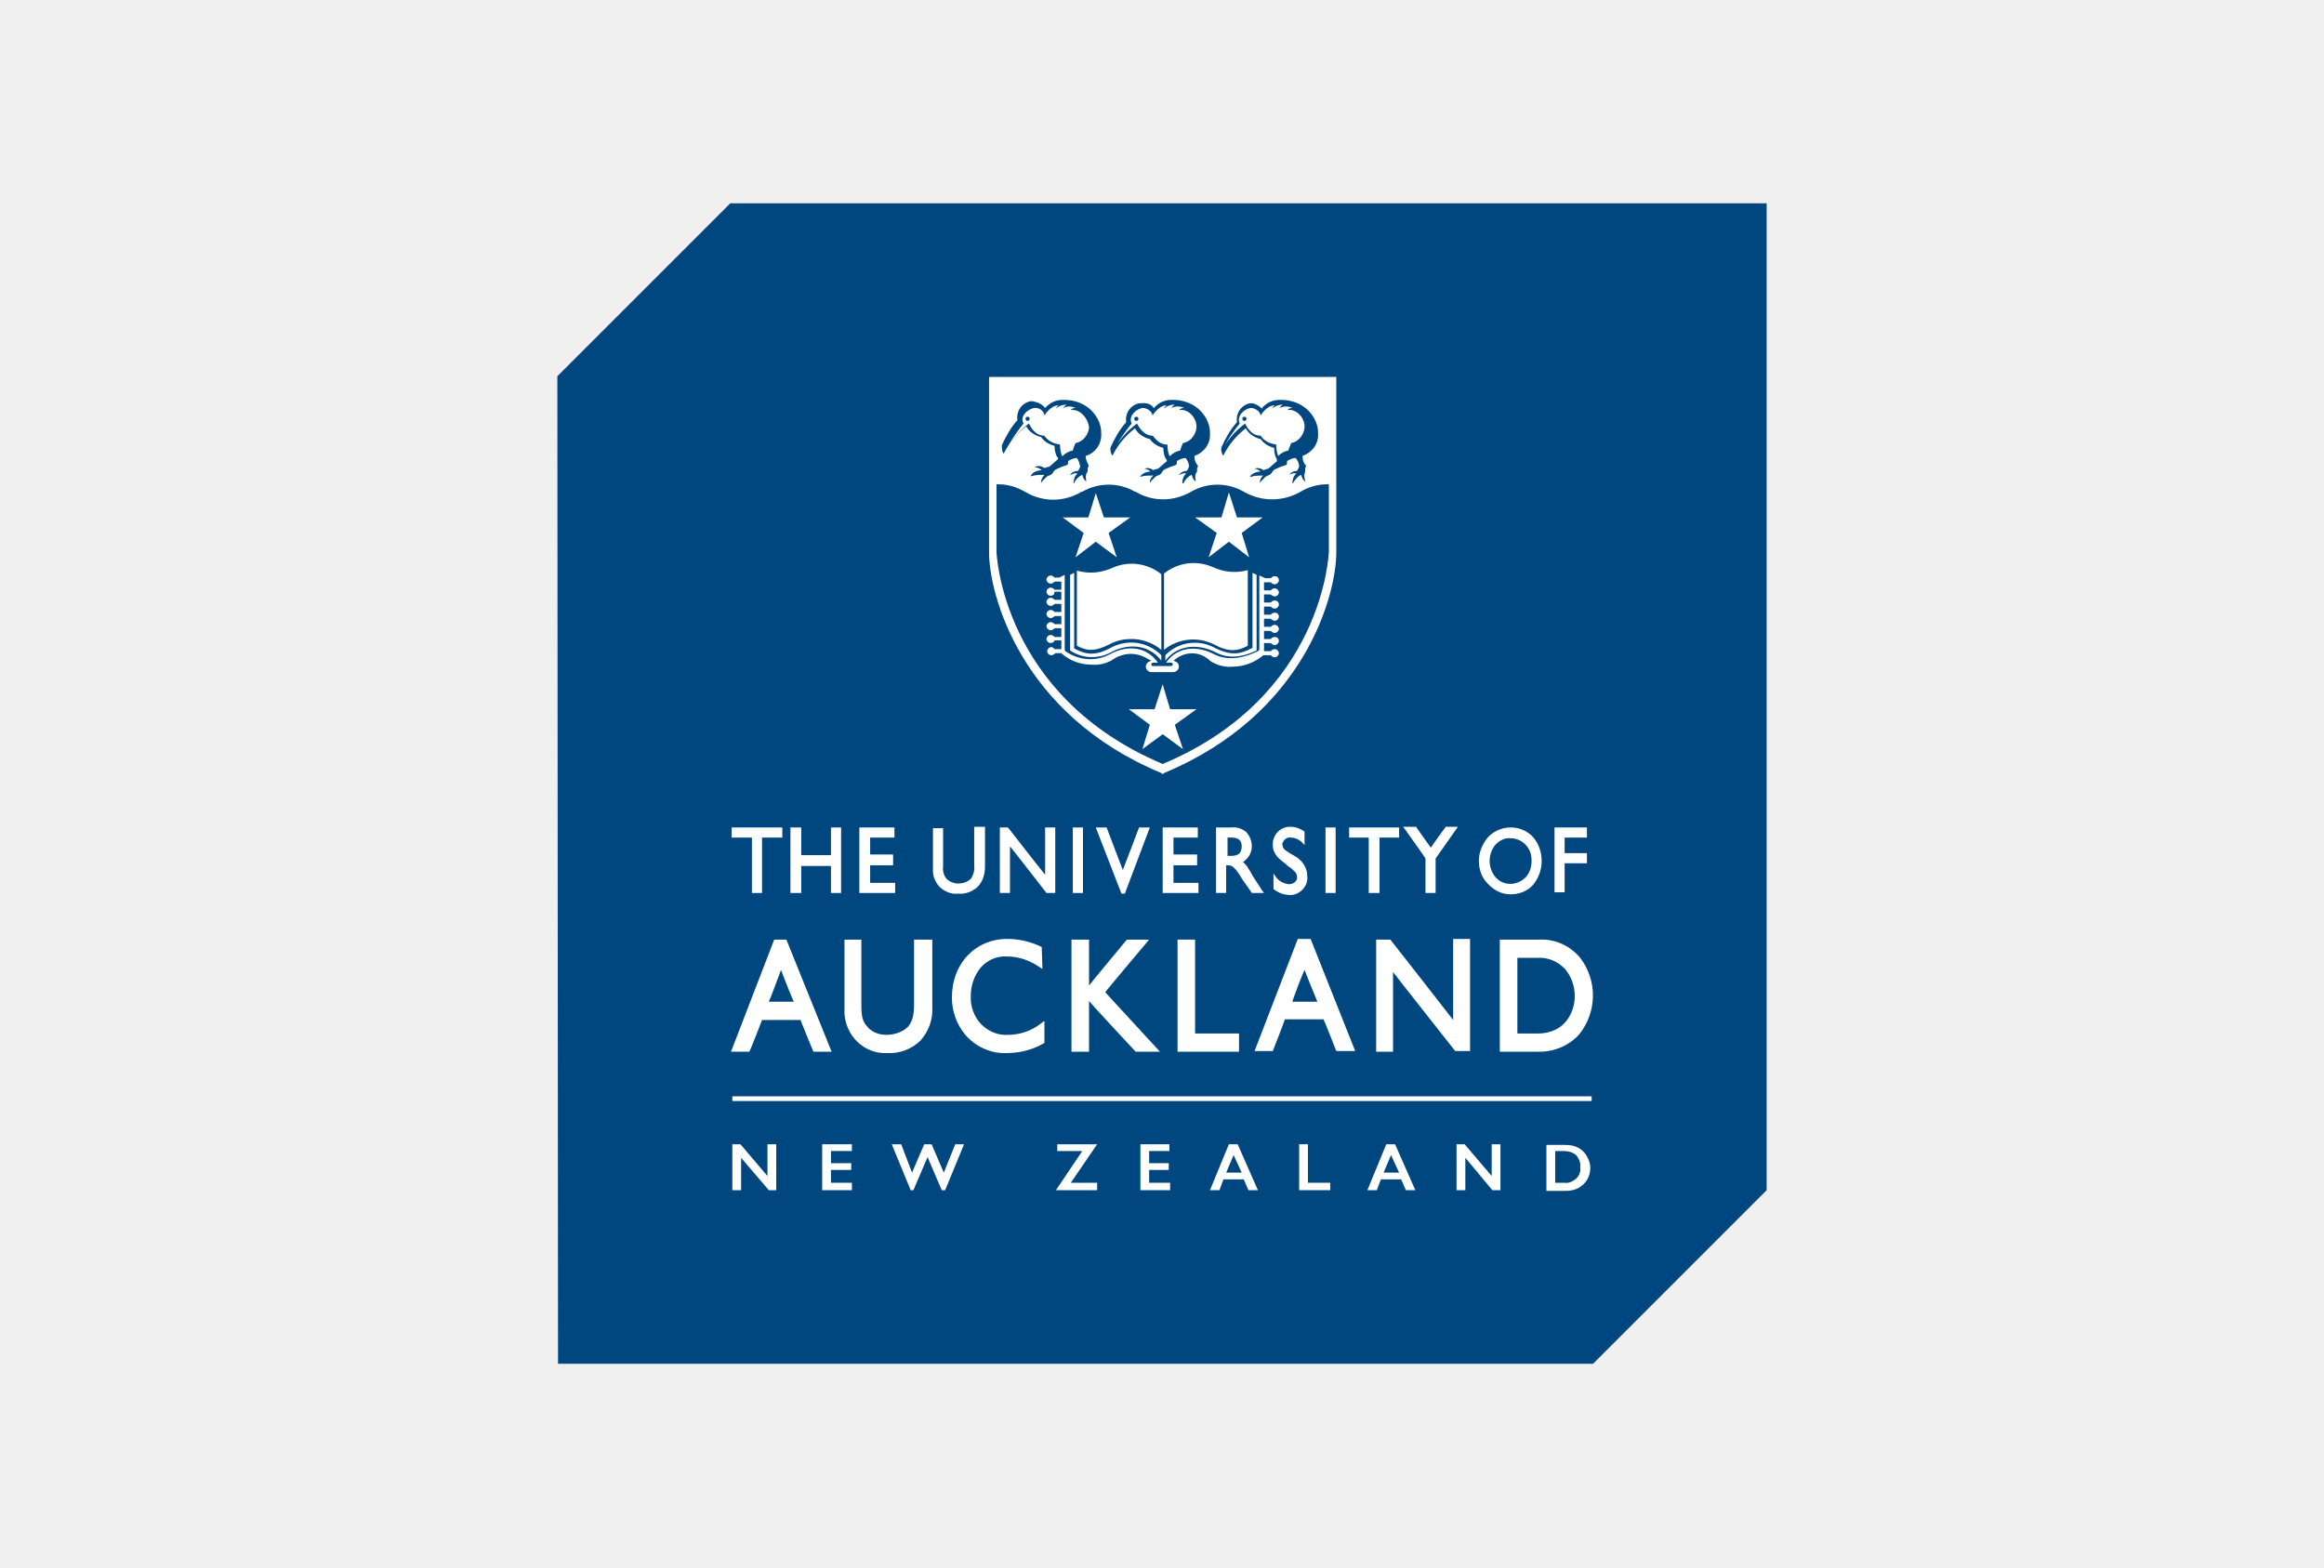
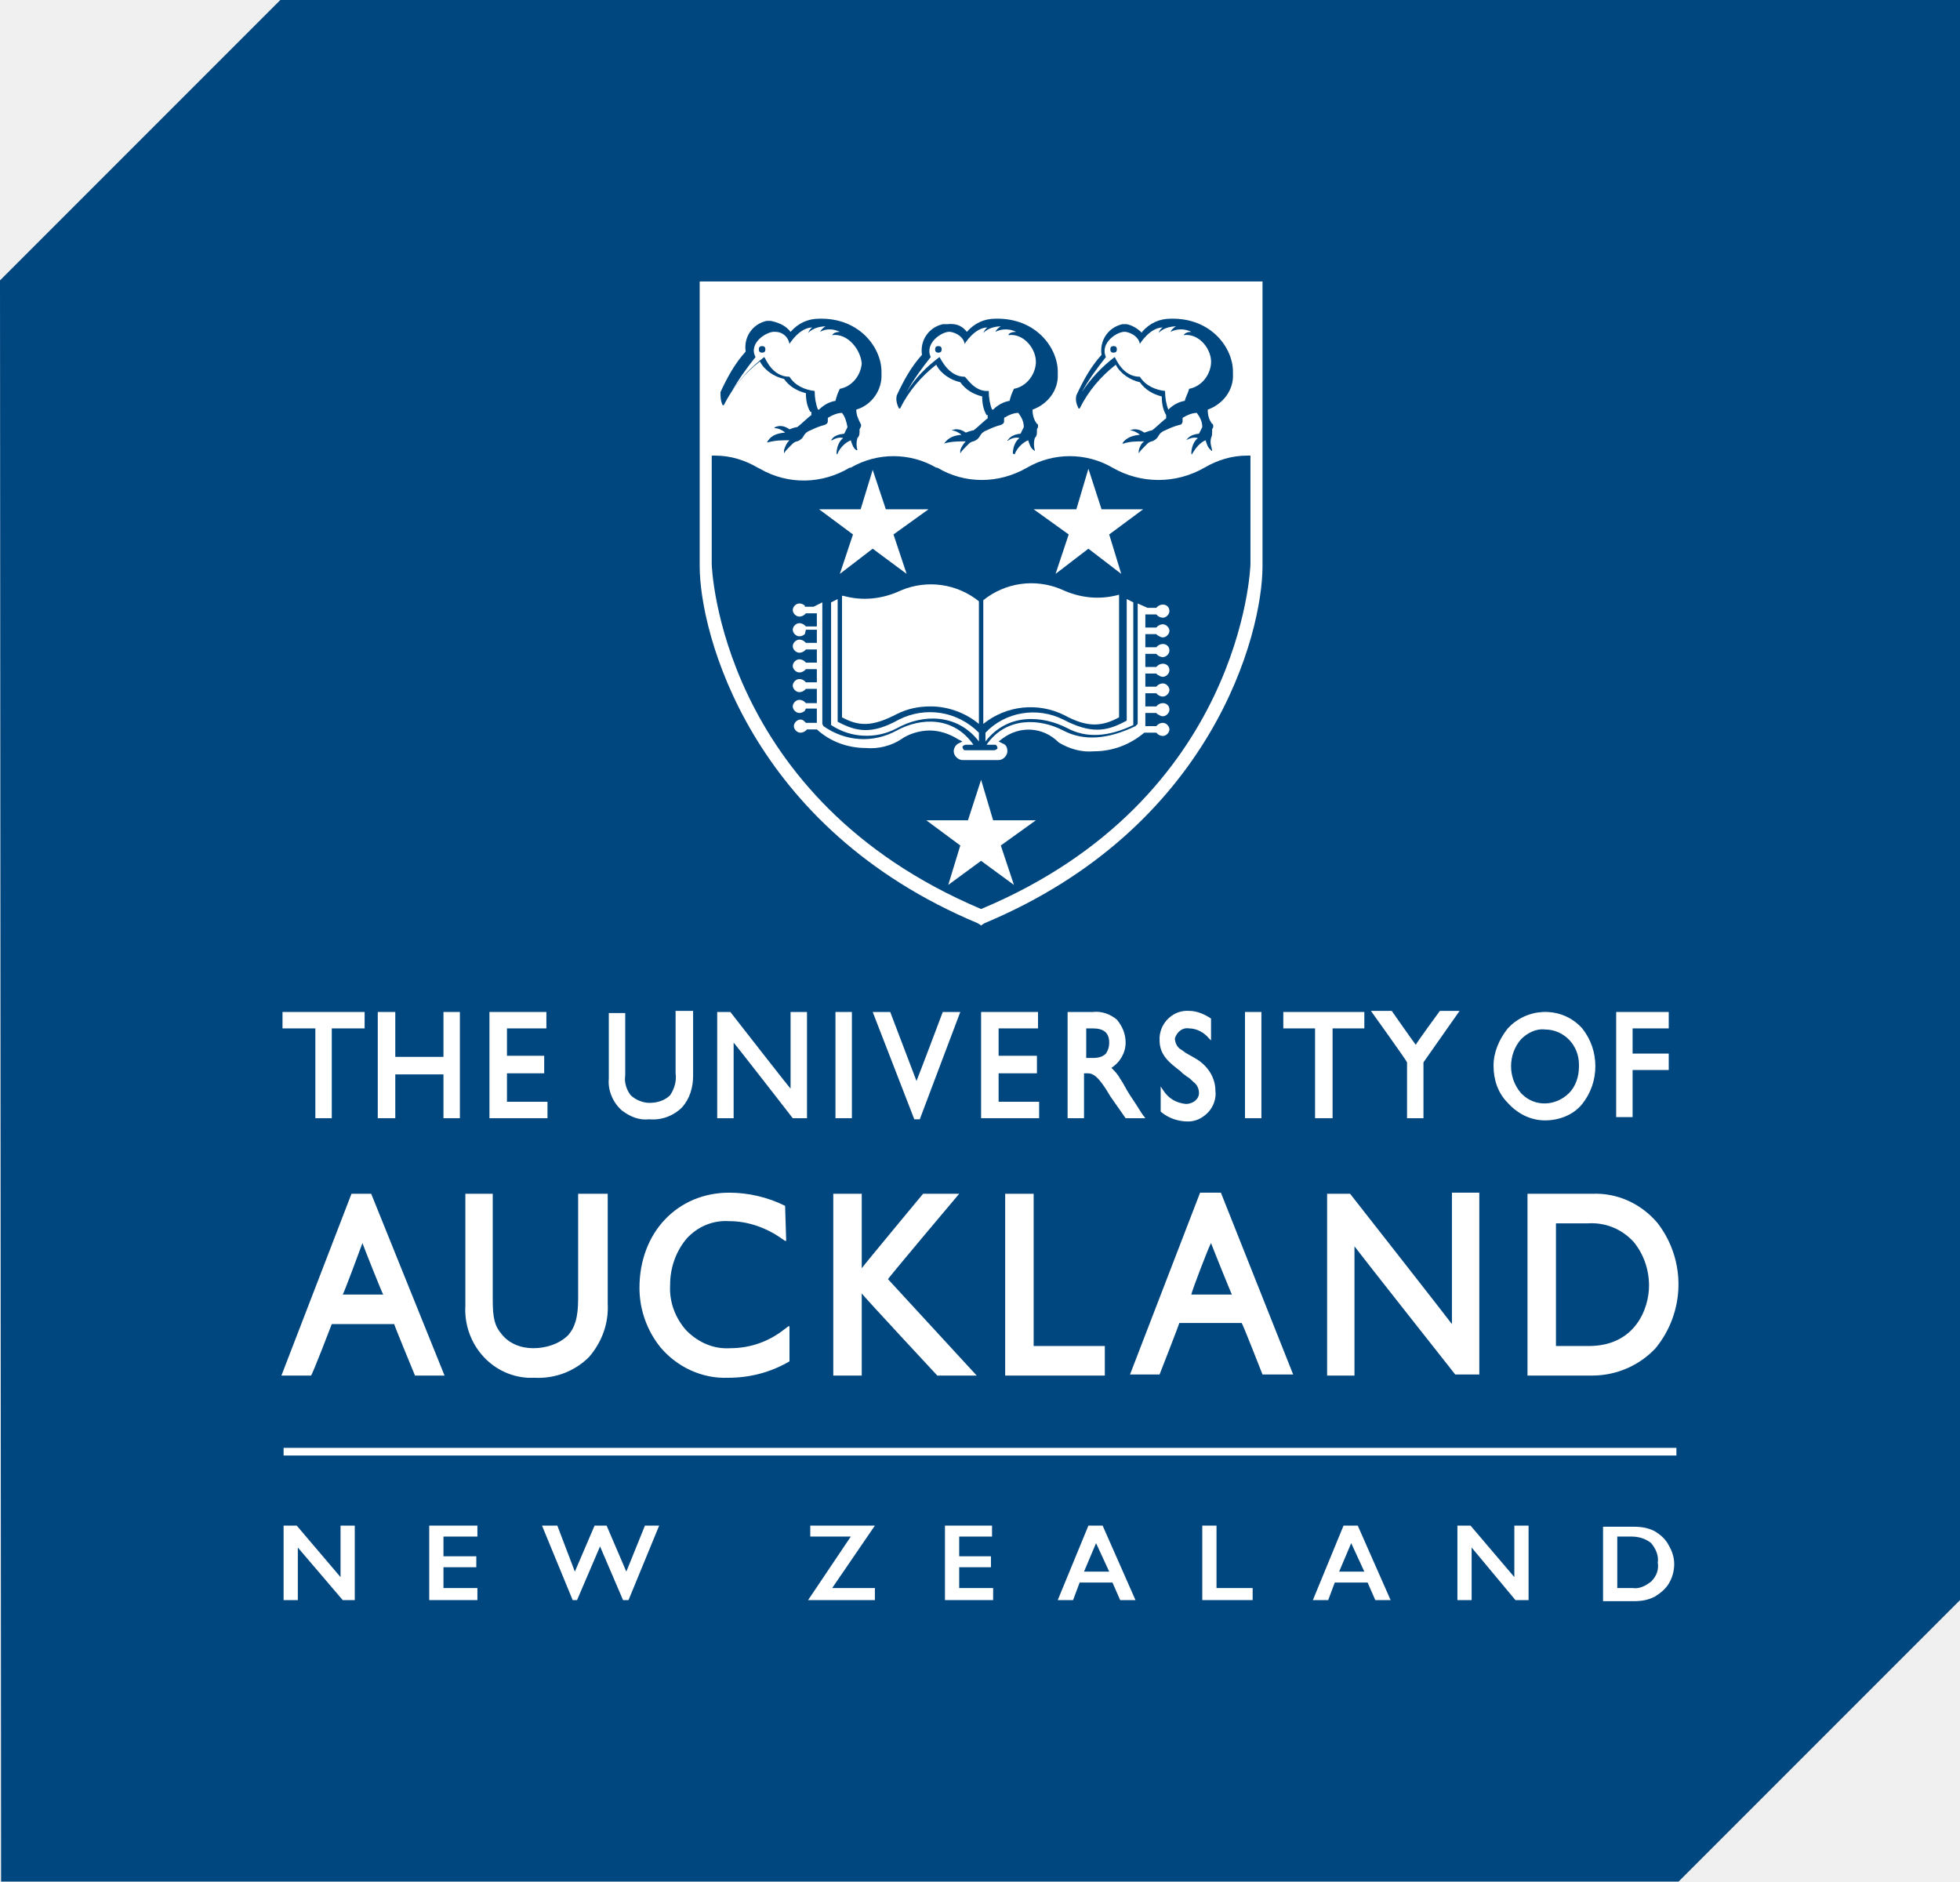
- <svg xmlns="http://www.w3.org/2000/svg" version="1.0" id="Layer_1" x="0px" y="0px" viewBox="0 0 344 232" style="enable-background:new 0 0 344 232;" xml:space="preserve">
+ <svg xmlns="http://www.w3.org/2000/svg" version="1.0" id="Layer_1" x="0px" y="0px" style="enable-background:new 0 0 344 232;" xml:space="preserve" viewBox="82.5 30.1 179 171.8">
  <style type="text/css">
	.st0{fill:#00467F;}
	.st1{fill:#FFFFFF;}
	.st2{fill:none;}
</style>
  <polygon class="st0" points="82.5,55.7 108.1,30.1 261.5,30.1 261.5,176.2 235.8,201.9 82.6,201.9 " />
  <polygon class="st1" points="132.5,130.7 128.8,130.7 128.8,128.1 132.2,128.1 132.2,126.5 128.8,126.5 128.8,124 132.4,124   132.4,122.5 127.2,122.5 127.2,132.2 132.5,132.2 " />
  <polygon class="st1" points="177.3,124 177.3,122.5 172.1,122.5 172.1,132.2 177.4,132.2 177.4,130.7 173.7,130.7 173.7,128.1   177.2,128.1 177.2,126.5 173.7,126.5 173.7,124 " />
  <polygon class="st1" points="118.6,128.2 123,128.2 123,132.2 124.5,132.2 124.5,122.5 123,122.5 123,126.6 118.6,126.6   118.6,122.5 117,122.5 117,132.2 118.6,132.2 " />
  <path class="st1" d="M141.8,132.3c1.1,0.1,2.2-0.3,3-1.1c0.7-0.8,1-1.8,1-2.9v-5.9h-1.6v5.7c0.1,0.7-0.1,1.4-0.5,2  c-0.5,0.5-1.2,0.7-1.9,0.7c-0.6,0-1.3-0.3-1.7-0.7c-0.4-0.5-0.6-1.2-0.5-1.8v-5.7h-1.5v6c-0.1,1.1,0.4,2.2,1.2,2.9  C140.1,132.1,140.9,132.4,141.8,132.3z" />
  <path class="st1" d="M156.2,132.2v-9.7h-1.5v7c-0.2-0.2-5.5-7-5.5-7H148v9.7h1.5v-6.9c0.2,0.2,5.4,6.9,5.4,6.9H156.2z" />
  <path class="st1" d="M170.2,122.5h-1.6c0,0-2.3,6.1-2.4,6.3l-2.4-6.3h-1.6l3.8,9.8h0.5L170.2,122.5z" />
  <path class="st1" d="M185.3,132.2h1.8l-0.3-0.4c-0.5-0.8-0.7-1.1-1.1-1.7s-0.6-1.1-0.9-1.5c-0.2-0.4-0.5-0.7-0.8-1  c0.8-0.5,1.3-1.4,1.3-2.3c0-0.8-0.3-1.5-0.8-2.1c-0.6-0.5-1.4-0.8-2.2-0.7h-2.3v9.7h1.5v-4.1h0.3c0.5,0,1,0.2,2.1,2.1L185.3,132.2z   M183.8,125.3c0,0.4-0.1,0.7-0.3,1c-0.3,0.3-0.7,0.4-1.2,0.4h-0.6V124h0.6C183.3,124,183.8,124.4,183.8,125.3L183.8,125.3z" />
  <path class="st1" d="M191.1,124c0.7,0,1.4,0.4,1.8,0.9l0.2,0.2l0,0.1v-2l0,0l0-0.1c-0.6-0.4-1.3-0.7-2-0.7c-1.4-0.1-2.6,1-2.7,2.4  c0,0.1,0,0.2,0,0.3c0,1.4,1,2.1,1.9,2.8l0.2,0.2l0.4,0.3c0.2,0.1,0.4,0.3,0.6,0.5c0.3,0.2,0.5,0.6,0.5,1c0,0.6-0.6,1-1.2,1  c0,0,0,0,0,0c-0.9-0.1-1.6-0.5-2.1-1.3l-0.2-0.3v-0.1v2.4l0,0c0.7,0.6,1.6,0.9,2.5,0.9c0.7,0,1.3-0.3,1.8-0.8c0.5-0.5,0.8-1.3,0.7-2  c0-1.3-0.8-2.4-1.9-3l-0.7-0.4c-0.2-0.1-0.4-0.3-0.6-0.4c-0.3-0.2-0.5-0.6-0.5-1C190,124.3,190.5,123.9,191.1,124z" />
  <path class="st1" d="M211,132.2h1.5v-5.1l3.3-4.7H214c0,0-2.2,3-2.2,3.1c-0.1-0.1-2.2-3.1-2.2-3.1h-1.9c0,0,3.3,4.6,3.3,4.7  S211,132.2,211,132.2z" />
  <rect x="158.8" y="122.5" class="st1" width="1.5" height="9.7" />
  <rect x="196.2" y="122.5" class="st1" width="1.5" height="9.7" />
  <polygon class="st1" points="111.3,132.2 112.8,132.2 112.8,124 115.8,124 115.8,122.5 108.3,122.5 108.3,124 111.3,124 " />
  <polygon class="st1" points="202.6,132.2 204.2,132.2 204.2,124 207.1,124 207.1,122.5 199.7,122.5 199.7,124 202.6,124 " />
  <polygon class="st1" points="231.6,127.8 234.9,127.8 234.9,126.3 231.6,126.3 231.6,124 234.9,124 234.9,122.5 230.1,122.5   230.1,132.1 231.6,132.1 " />
  <path class="st1" d="M223.6,132.4c1.3,0,2.6-0.5,3.4-1.5c1.6-2,1.6-4.9,0-6.9c-1.7-1.9-4.6-2-6.5-0.3c-0.1,0.1-0.2,0.2-0.3,0.3  c-0.8,1-1.3,2.2-1.3,3.4c0,1.3,0.4,2.5,1.3,3.4C221.1,131.8,222.3,132.4,223.6,132.4z M221.4,125c0.6-0.6,1.4-1,2.2-0.9  c1.7,0,3.1,1.4,3.1,3.2c0,0.1,0,0.1,0,0.2c0,0.9-0.3,1.8-0.9,2.4c-1.2,1.2-3.1,1.3-4.3,0.1c0,0-0.1-0.1-0.1-0.1  C220.2,128.5,220.2,126.4,221.4,125z" />
  <path class="st1" d="M194,139h-1.9l-6.4,16.6h2.7c0,0,1.8-4.6,1.8-4.7h5.7c0.1,0.1,1.9,4.7,1.9,4.7h2.8L194,139z M191.3,148.3  c0-0.2,1.6-4.4,1.8-4.7c0.1,0.3,1.8,4.5,1.9,4.7H191.3z" />
  <polygon class="st1" points="183.4,153 176.9,153 176.9,139.1 174.3,139.1 174.3,155.7 183.4,155.7 " />
  <path class="st1" d="M112.8,151h5.7c0,0.1,1.9,4.7,1.9,4.7h2.7l-6.7-16.6h-1.8l-6.4,16.6h2.7C111,155.7,112.8,151,112.8,151z   M115.6,143.6c0.1,0.3,1.8,4.6,1.9,4.7h-3.7C113.9,148.2,115.5,143.9,115.6,143.6L115.6,143.6z" />
  <path class="st1" d="M154.6,154.4v-3.2h-0.1l-0.4,0.3c-1.4,1.1-3.1,1.7-4.9,1.7c-1.5,0.1-2.9-0.5-4-1.6c-1-1.1-1.6-2.6-1.5-4.2  c0-1.5,0.5-3,1.5-4.2c1-1.1,2.4-1.7,3.9-1.6c1.7,0,3.4,0.6,4.8,1.6l0.3,0.2h0.1l-0.1-3.2l0,0c-1.6-0.8-3.4-1.2-5.1-1.2  c-4.7,0-8.2,3.6-8.2,8.7c0,2,0.7,3.9,1.9,5.4c1.5,1.8,3.8,2.9,6.2,2.8C151,155.9,152.9,155.4,154.6,154.4L154.6,154.4z" />
  <path class="st1" d="M163.6,146.9c0-0.1,6.5-7.8,6.5-7.8h-3.3c0,0-5.4,6.5-5.6,6.8v-6.8h-2.6v16.6h2.6v-7.5c0.2,0.3,6.9,7.5,6.9,7.5  h3.6L163.6,146.9z" />
  <path class="st1" d="M233.9,141.8c-1.5-1.8-3.7-2.8-6-2.7H222v16.6h5.9c2.2,0,4.3-0.9,5.8-2.5C236.4,149.9,236.5,145.2,233.9,141.8  L233.9,141.8z M227.6,153h-3v-11.2h2.9c1.6-0.1,3.1,0.5,4.2,1.7c0.9,1.1,1.4,2.5,1.4,4C233.1,149.5,231.9,153,227.6,153z" />
  <path class="st1" d="M131.3,155.9c1.9,0.1,3.7-0.6,5-1.9c1.2-1.4,1.8-3.1,1.7-4.9v-10h-2.7v9.6c0,1.7-0.3,2.6-0.9,3.3  c-0.8,0.8-2,1.2-3.2,1.2c-1.1,0-2.2-0.4-2.9-1.3c-0.6-0.7-0.8-1.4-0.8-3.1v-9.7H125v10.2c-0.2,3.4,2.3,6.4,5.7,6.6  C130.9,155.9,131.1,155.9,131.3,155.9L131.3,155.9z" />
  <path class="st1" d="M215.1,151c-0.2-0.3-9.3-11.9-9.3-11.9h-2.1v16.6h2.5v-11.8c0.2,0.3,9.2,11.7,9.2,11.7h2.2v-16.6h-2.5V151z" />
  <polygon class="st1" points="113.6,174.1 109.6,169.4 108.4,169.4 108.4,176.2 109.7,176.2 109.7,171.4 113.8,176.2 114.9,176.2   114.9,169.4 113.6,169.4 " />
  <polygon class="st1" points="123,173.2 126,173.2 126,172.2 123,172.2 123,170.4 126.1,170.4 126.1,169.4 121.7,169.4 121.7,176.2   126.1,176.2 126.1,175.1 123,175.1 " />
  <polygon class="st1" points="139.7,173.6 137.9,169.4 136.8,169.4 135,173.6 133.4,169.4 132,169.4 134.8,176.2 135.2,176.2   137.3,171.3 139.4,176.2 139.9,176.2 142.7,169.4 141.4,169.4 " />
  <polygon class="st1" points="162.4,169.4 156.5,169.4 156.5,170.4 160.2,170.4 156.3,176.2 162.4,176.2 162.4,175.1 158.5,175.1 " />
  <polygon class="st1" points="170.1,173.2 173,173.2 173,172.2 170.1,172.2 170.1,170.4 173.1,170.4 173.1,169.4 168.8,169.4   168.8,176.2 173.2,176.2 173.2,175.1 170.1,175.1 " />
  <path class="st1" d="M181.9,169.4l-2.8,6.8h1.4l0.6-1.6h3l0.7,1.6h1.4l-3-6.8H181.9z M181.5,173.6l1.1-2.6l1.2,2.6H181.5z" />
  <polygon class="st1" points="193.6,169.4 192.3,169.4 192.3,176.2 196.9,176.2 196.9,175.1 193.6,175.1 " />
  <path class="st1" d="M205.2,169.4l-2.8,6.8h1.4l0.6-1.6h3l0.7,1.6h1.4l-3-6.8H205.2z M204.8,173.6l1.1-2.6l1.2,2.6H204.8z" />
  <polygon class="st1" points="220.8,174.1 216.8,169.4 215.6,169.4 215.6,176.2 216.9,176.2 216.9,171.4 220.9,176.2 222.1,176.2   222.1,169.4 220.8,169.4 " />
  <path class="st1" d="M233.6,169.9c-0.6-0.3-1.2-0.4-1.9-0.4h-2.8v6.8h2.8c0.7,0,1.3-0.1,1.9-0.4c0.5-0.3,1-0.7,1.3-1.2  c0.3-0.5,0.5-1.1,0.5-1.8c0-0.6-0.2-1.2-0.5-1.7C234.6,170.6,234.1,170.2,233.6,169.9z M233.3,174.5c-0.5,0.4-1.1,0.7-1.7,0.6h-1.4  v-4.7h1.3c0.7,0,1.3,0.2,1.8,0.6c0.4,0.5,0.7,1.1,0.6,1.8C234,173.4,233.8,174,233.3,174.5z" />
  <rect x="108.4" y="162.3" class="st1" width="127.2" height="0.7" />
  <path class="st1" d="M146.4,55.8v26c0,6.1,4.6,23.9,25.4,32.6l0.3,0.2l0.3-0.2c20.8-8.7,25.4-26.4,25.4-32.6v-26H146.4z" />
  <path class="st0" d="M151.9,72.9L151.9,72.9l-0.2-0.1c-1.2-0.7-2.5-1.1-3.9-1.1h-0.3v9.9c0,0.2,0.7,21.4,24.6,31.5  c23.9-10,24.6-31.3,24.6-31.5v-9.9h-0.3c-1.4,0-2.7,0.4-3.9,1.1c-2.6,1.5-5.8,1.5-8.4,0c-2.4-1.4-5.4-1.4-7.8,0l0,0  c-2.6,1.5-5.7,1.5-8.2,0l-0.1,0c-2.4-1.4-5.4-1.4-7.8,0l-0.1,0l0,0C157.6,74.3,154.5,74.4,151.9,72.9z" />
  <path class="st0" d="M154.7,60.4c0.7-0.8,1.6-1.2,2.6-1.2c3.8-0.1,5.8,2.8,5.7,5c0.1,1.5-0.9,2.9-2.3,3.3c0,0.5,0.2,0.9,0.4,1.3  c0,0,0.1,0.1,0,0.3c-0.1,0.2-0.1,0.2-0.1,0.2c0,0.1,0,0.1,0,0.2c0,0.2,0,0.4-0.2,0.6c-0.1,0.4-0.1,0.7,0,1.1c0,0,0,0-0.1,0  c-0.3-0.2-0.4-0.6-0.5-0.9c-0.5,0.2-1,0.7-1.2,1.2c0,0.1-0.1,0.1-0.1,0c0-0.5,0.2-1.1,0.6-1.4c-0.3-0.1-0.7,0-1,0.2c0,0-0.1,0-0.1,0  c0.1-0.1,0.2-0.5,1.2-0.6c0,0,0.2-0.4,0.3-0.6c-0.1-0.5-0.2-0.9-0.5-1.3c-0.4,0-0.9,0.2-1.2,0.4c-0.1,0-0.1,0.1-0.1,0.2v0.2  c0,0,0,0.2-0.3,0.3c-0.4,0.1-0.9,0.3-1.3,0.5c-0.3,0.1-0.5,0.3-0.6,0.5c-0.1,0.2-0.3,0.4-0.6,0.5c-0.1,0-0.3,0.1-0.4,0.2l-0.3,0.3  c-0.2,0.2-0.4,0.4-0.5,0.6c0,0.1,0,0.1,0,0v-0.3c0.1-0.3,0.2-0.6,0.5-0.9c-0.1,0-0.1,0-0.1,0c-0.6,0-1.2,0-1.9,0.2c0,0-0.1,0,0-0.1  c0.1-0.1,0.3-0.7,1.6-0.8c-0.2-0.2-0.6-0.4-0.9-0.4c-0.1,0-0.1-0.1,0-0.1c0.4-0.2,0.9-0.1,1.3,0.2c0,0,0.5-0.2,0.7-0.2  c0.3-0.2,1-0.9,1.3-1.1v-0.3h-0.1c-0.3-0.5-0.4-1.1-0.4-1.7c-0.8-0.2-1.5-0.6-2-1.3c-0.9-0.2-1.8-0.8-2.2-1.6  c-1.4,1.1-2.5,2.4-3.3,4c0,0,0,0-0.1,0c-0.2-0.4-0.2-0.8-0.2-1.2c0.6-1.3,1.3-2.6,2.3-3.7c-0.2-1.3,0.6-2.5,1.9-2.8  c0.1,0,0.3,0,0.4,0C153.8,59.6,154.3,59.9,154.7,60.4L154.7,60.4z" />
  <path class="st1" d="M158.5,60.7L158.5,60.7c0.1-0.2,0.4-0.3,0.7-0.3c-0.6-0.3-1.3-0.3-1.8,0l0,0c0.1-0.2,0.3-0.4,0.5-0.5  c-0.6,0-1.2,0.2-1.6,0.6l0,0c0.1-0.2,0.2-0.4,0.4-0.5c-1.2,0-2.1,1.5-2.1,1.5c-0.1-0.6-0.6-1.1-1.3-1.1c-0.7-0.1-2.5,1-1.8,2.3  c-0.8,1-1.6,2.1-2.2,3.2l0,0c0.8-1.2,1.8-2.3,3-3.2c0.1,0.1,0.7,1.8,2.3,1.8c0.5,0.8,1.4,1.2,2.3,1.3c0,0.6,0.1,1.2,0.3,1.7h0.1l0,0  c0.4-0.4,0.9-0.7,1.5-0.8c0.1-0.4,0.2-0.7,0.4-1.1c1.1-0.2,1.9-1.2,2-2.3C161.1,62,159.9,60.5,158.5,60.7z M152.1,62.3  c-0.2,0-0.3-0.1-0.3-0.3c0-0.2,0.1-0.3,0.3-0.3c0.2,0,0.3,0.1,0.3,0.3c0,0,0,0,0,0C152.4,62.2,152.3,62.3,152.1,62.3z" />
  <path class="st0" d="M170.8,60.4c0.7-0.8,1.6-1.2,2.6-1.2c3.8-0.1,5.8,2.8,5.7,5c0.1,1.5-0.9,2.8-2.3,3.3c0,0.5,0.1,0.9,0.4,1.3  c0.1,0,0.1,0.1,0.1,0.3c-0.1,0.2-0.1,0.2-0.1,0.2c0,0.1,0,0.1,0,0.2c0,0.2,0,0.4-0.2,0.6c-0.1,0.4-0.1,0.7,0,1.1c0,0.1,0,0.1-0.1,0  c-0.3-0.2-0.4-0.6-0.5-0.9c-0.5,0.2-1,0.7-1.2,1.2c0,0.1-0.1,0.1-0.2,0c0-0.5,0.2-1.1,0.6-1.4c-0.3-0.1-0.7,0-1,0.2  c0,0-0.1,0.1-0.1,0c0.1,0,0.2-0.5,1.2-0.6c0,0,0.2-0.4,0.3-0.6c0-0.5-0.2-0.9-0.5-1.3c-0.4,0-0.9,0.2-1.2,0.4  c-0.1,0-0.1,0.1-0.1,0.2v0.2c0,0,0,0.2-0.3,0.3c-0.4,0.1-0.9,0.3-1.3,0.5c-0.3,0.1-0.5,0.3-0.6,0.5c-0.1,0.2-0.3,0.4-0.6,0.5  c-0.1,0-0.3,0.1-0.4,0.2l-0.3,0.3c-0.2,0.2-0.4,0.4-0.5,0.6c0,0.1,0,0.1,0,0v-0.3c0.1-0.3,0.3-0.6,0.5-0.8c-0.1,0-0.1,0-0.1,0  c-0.6,0-1.2,0-1.9,0.2c0,0-0.1,0,0,0s0.3-0.7,1.6-0.8c-0.2-0.2-0.6-0.4-0.9-0.4c-0.1,0,0,0,0,0c0.4-0.2,0.9-0.1,1.3,0.2  c0,0,0.5-0.2,0.7-0.2c0.3-0.2,1-0.9,1.3-1.1v-0.3h-0.1c-0.3-0.5-0.4-1.1-0.4-1.7c-0.8-0.2-1.5-0.6-2-1.3c-0.9-0.2-1.8-0.8-2.2-1.6  c-1.4,1.1-2.5,2.4-3.3,4c0,0,0,0-0.1,0c-0.2-0.4-0.3-0.8-0.2-1.2c0.6-1.3,1.3-2.6,2.3-3.7c-0.2-1.3,0.6-2.5,1.9-2.8  c0.1,0,0.3,0,0.4,0C169.9,59.6,170.4,59.9,170.8,60.4z" />
  <path class="st1" d="M174.6,60.7L174.6,60.7c0-0.2,0.4-0.3,0.7-0.3c-0.6-0.3-1.3-0.3-1.9,0l0,0c0.1-0.2,0.3-0.4,0.5-0.5  c-0.6,0-1.2,0.2-1.6,0.6l0,0c0.1-0.2,0.2-0.4,0.4-0.5c-1.2,0-2.1,1.5-2.1,1.5c-0.1-0.6-0.7-1-1.3-1.1c-0.7-0.1-2.4,1-1.8,2.3  c-0.8,1-1.6,2.1-2.2,3.2l0,0c0.8-1.3,1.8-2.3,3-3.2c0.1,0.1,0.8,1.8,2.3,1.8c0.2,0.1,0.9,1.4,2.2,1.3c0,0.6,0.1,1.2,0.3,1.7h0.1l0,0  c0.4-0.4,0.9-0.7,1.5-0.8c0.1-0.4,0.2-0.7,0.4-1.1c1.1-0.2,1.9-1.2,2-2.3C177.2,62,176,60.5,174.6,60.7z M168.2,62.3  c-0.2,0-0.3-0.1-0.3-0.3c0-0.2,0.1-0.3,0.3-0.3c0.2,0,0.3,0.1,0.3,0.3c0,0,0,0,0,0C168.5,62.2,168.4,62.3,168.2,62.3z" />
  <path class="st0" d="M186.8,60.4c0.7-0.8,1.6-1.2,2.6-1.2c3.8-0.1,5.8,2.8,5.7,5c0.1,1.5-0.9,2.8-2.3,3.3c0,0.5,0.1,0.9,0.4,1.3  c0.1,0,0.1,0.1,0.1,0.3c-0.1,0.2-0.1,0.2-0.1,0.2c0,0.1,0,0.1,0,0.2c0,0.2,0,0.4-0.1,0.6c-0.1,0.4,0,0.7,0.1,1.1  c0,0.1-0.1,0.1-0.1,0c-0.3-0.2-0.4-0.6-0.5-0.9c-0.5,0.2-0.9,0.7-1.2,1.2c0,0.1-0.1,0.1-0.1,0c0-0.5,0.2-1.1,0.6-1.4  c-0.4-0.1-0.7,0-1.1,0.2c0,0-0.1,0.1,0,0c0.1,0,0.2-0.5,1.2-0.6c0,0,0.2-0.4,0.3-0.6c0-0.5-0.2-0.9-0.5-1.3c-0.4,0-0.9,0.2-1.2,0.4  c-0.1,0-0.1,0.1-0.1,0.2v0.2c0,0.1-0.1,0.3-0.3,0.3c-0.4,0.1-0.9,0.3-1.3,0.5c-0.3,0.1-0.5,0.3-0.6,0.5c-0.1,0.2-0.3,0.4-0.6,0.5  c-0.1,0-0.3,0.1-0.4,0.2l-0.3,0.3c-0.2,0.2-0.4,0.4-0.5,0.6c0,0.1,0,0.1,0,0v-0.3c0.1-0.3,0.2-0.6,0.5-0.8c0,0,0,0-0.1,0  c-0.6,0-1.2,0-1.8,0.2c-0.1,0-0.1,0-0.1,0c0,0,0.3-0.7,1.6-0.8c-0.2-0.2-0.6-0.4-0.9-0.4c-0.1,0-0.1,0,0,0c0.4-0.2,0.9-0.1,1.3,0.2  c0.1,0,0.5-0.2,0.7-0.2c0.3-0.2,1-0.9,1.3-1.1v-0.3l0,0c-0.3-0.5-0.4-1.1-0.4-1.7c-0.8-0.2-1.5-0.6-2-1.3c-0.9-0.2-1.8-0.8-2.2-1.6  c-1.4,1.1-2.5,2.4-3.3,4c0,0,0,0-0.1,0c-0.2-0.4-0.3-0.8-0.2-1.2c0.6-1.3,1.3-2.6,2.3-3.7c-0.2-1.3,0.6-2.5,1.9-2.8  c0.1,0,0.3,0,0.4,0c0.5,0.1,1,0.4,1.4,0.8L186.8,60.4z" />
  <path class="st1" d="M190.6,60.7L190.6,60.7c0.1-0.2,0.4-0.3,0.7-0.3c-0.6-0.3-1.3-0.3-1.9,0l0,0c0.1-0.2,0.3-0.4,0.5-0.5  c-0.6,0-1.2,0.2-1.6,0.6l0,0c0.1-0.2,0.2-0.4,0.4-0.5c-1.2,0-2.1,1.5-2.1,1.5c-0.1-0.6-0.7-1-1.3-1.1c-0.7-0.1-2.4,1-1.8,2.3  c-0.8,1-1.6,2.1-2.2,3.2l0,0c0.8-1.2,1.8-2.3,3-3.2c0.1,0.1,0.7,1.8,2.3,1.8c0.5,0.8,1.4,1.2,2.3,1.3c0,0.6,0.1,1.2,0.3,1.7l0,0l0,0  c0.4-0.4,0.9-0.7,1.5-0.8c0.1-0.4,0.3-0.7,0.4-1.1c1.1-0.2,1.9-1.2,2-2.3C193.2,62,192,60.5,190.6,60.7z M184.2,62.3  c-0.2,0-0.3-0.1-0.3-0.3s0.1-0.3,0.3-0.3c0.2,0,0.3,0.1,0.3,0.3c0,0,0,0,0,0C184.5,62.2,184.4,62.3,184.2,62.3  C184.2,62.3,184.2,62.3,184.2,62.3z" />
  <path class="st1" d="M174.1,97.5l-0.4,0.3l0.4,0.2c0.3,0.1,0.4,0.4,0.4,0.7c0,0.4-0.4,0.8-0.8,0.8h-3.3c-0.4,0-0.8-0.4-0.8-0.8  c0-0.3,0.2-0.6,0.4-0.7l0.4-0.2l-0.4-0.2c-0.8-0.5-1.7-0.8-2.6-0.8c-0.9,0-1.9,0.3-2.6,0.8c-0.9,0.6-2.1,0.9-3.2,0.8  c-1.7,0-3.3-0.6-4.5-1.7l0,0h-0.9l-0.1,0.1c-0.1,0.1-0.3,0.2-0.5,0.2c-0.3,0-0.6-0.3-0.6-0.6c0-0.3,0.3-0.6,0.6-0.6c0,0,0,0,0,0  c0.2,0,0.3,0.1,0.4,0.2l0.1,0.1h1v-1.3h-1L156,95c-0.1,0.1-0.3,0.2-0.5,0.2c-0.3,0-0.6-0.3-0.6-0.6c0-0.3,0.3-0.6,0.6-0.6  c0,0,0,0,0,0c0.2,0,0.4,0.1,0.5,0.2l0.1,0.1h1v-1.3h-1l-0.1,0.1c-0.1,0.1-0.3,0.2-0.5,0.2c-0.3,0-0.6-0.3-0.6-0.6  c0-0.3,0.3-0.6,0.6-0.6c0,0,0,0,0,0c0.2,0,0.4,0.1,0.5,0.2l0.1,0.1h1v-1.2h-1l-0.1,0.1c-0.1,0.1-0.3,0.2-0.5,0.2  c-0.3,0-0.6-0.3-0.6-0.6c0-0.3,0.3-0.6,0.6-0.6c0,0,0,0,0,0c0.2,0,0.4,0.1,0.5,0.2l0.1,0.1h1v-1.2h-1l-0.1,0.1  c-0.1,0.1-0.3,0.2-0.5,0.2c-0.3,0-0.6-0.3-0.6-0.6c0-0.3,0.3-0.6,0.6-0.6c0,0,0,0,0,0c0.2,0,0.4,0.1,0.5,0.2l0.1,0.1h1v-1.2h-1  L156,88c-0.1,0.1-0.3,0.2-0.5,0.2c-0.3,0-0.6-0.3-0.6-0.6c0-0.3,0.3-0.6,0.6-0.6c0,0,0,0,0,0c0.2,0,0.4,0.1,0.5,0.2l0.1,0.1h1v-1.2  h-1l-0.1,0.1c-0.1,0.1-0.3,0.2-0.5,0.2c-0.3,0-0.6-0.3-0.6-0.6c0-0.3,0.3-0.6,0.6-0.6c0,0,0,0,0,0c0.2,0,0.4,0.1,0.5,0.2v0.1h0.8  l0.8-0.4v11.1l0.1,0.2c2,1.4,4.5,1.6,6.7,0.4c2.2-1.2,5.2-1.3,7,1.3h-0.7c-0.1,0-0.3,0.1-0.3,0.2c0,0,0,0,0,0c0,0.1,0.1,0.3,0.2,0.3  c0,0,0,0,0,0h2.7c0.1,0,0.3-0.1,0.3-0.2c0,0,0,0,0,0c0-0.1-0.1-0.3-0.2-0.3c0,0,0,0,0,0h-0.8c1.8-2.6,4.9-2.4,7-1.3  c1.9,1,4.1,0.8,6.6-0.4l0.2-0.2V85.2l0.9,0.4h0.8l0.1-0.1c0.1-0.1,0.3-0.2,0.5-0.2c0.3,0,0.6,0.2,0.6,0.6c0,0.3-0.3,0.6-0.6,0.6  c0,0,0,0,0,0c-0.2,0-0.4-0.1-0.5-0.2l-0.1-0.1h-1v1.2h1l0.1-0.1c0.1-0.1,0.3-0.2,0.5-0.2c0.3,0,0.6,0.3,0.6,0.6  c0,0.3-0.3,0.6-0.6,0.6c0,0,0,0,0,0c-0.2,0-0.3-0.1-0.5-0.2l-0.1-0.1h-1v1.2h1l0.1-0.1c0.1-0.1,0.3-0.2,0.5-0.2  c0.3,0,0.6,0.2,0.6,0.6c0,0.3-0.3,0.6-0.6,0.6c0,0,0,0,0,0c-0.2,0-0.4-0.1-0.5-0.2l-0.1-0.1h-1v1.2h1l0.1-0.1  c0.1-0.1,0.3-0.2,0.5-0.2c0.3,0,0.6,0.2,0.6,0.6c0,0.3-0.3,0.6-0.6,0.6c0,0,0,0,0,0c-0.2,0-0.3-0.1-0.5-0.2l-0.1-0.1h-1v1.2h1  l0.1-0.1c0.1-0.1,0.3-0.2,0.5-0.2c0.3,0,0.6,0.3,0.6,0.6c0,0.3-0.3,0.6-0.6,0.6c0,0,0,0,0,0c-0.2,0-0.4-0.1-0.5-0.2l-0.1-0.1h-1v1.2  h1l0.1-0.1c0.1-0.1,0.3-0.2,0.5-0.2c0.3,0,0.6,0.2,0.6,0.6c0,0.3-0.3,0.6-0.6,0.6c0,0,0,0,0,0c-0.2,0-0.3-0.1-0.5-0.2l-0.1-0.1h-1  v1.2h1l0.1-0.1c0.1-0.1,0.3-0.2,0.5-0.2c0.3,0,0.6,0.3,0.6,0.6c0,0.3-0.3,0.6-0.6,0.6c0,0,0,0,0,0c-0.2,0-0.4-0.1-0.5-0.2l-0.1-0.1  h-0.8H187c-1.3,1.1-2.9,1.7-4.6,1.7c-1.1,0.1-2.2-0.2-3.2-0.8C177.7,96.4,175.6,96.4,174.1,97.5z" />
  <path class="st1" d="M159,96c1.7,0.9,3.1,1.2,5.6-0.2c2.4-1.2,5.3-0.8,7.3,1.2v0.8c-2-2.6-5.2-2.5-7.5-1.2c-1.9,1-4.2,0.9-6-0.3  V85.1l0.6-0.3L159,96L159,96z" />
  <path class="st1" d="M159.4,95.6V84.5h0.1c1.8,0.5,3.6,0.3,5.3-0.5c2.4-1,5.1-0.6,7.1,1v11.2c-1.2-1-2.8-1.6-4.4-1.6  c-1.1,0-2.1,0.2-3.1,0.7C162.1,96.5,160.9,96.4,159.4,95.6z" />
  <path class="st1" d="M179.6,95.8c2.5,1.3,3.9,1.1,5.6,0.2l0.2-0.1V84.8l0.6,0.3v11.2c-2.3,1.1-4.3,1.2-6,0.3  c-2.3-1.2-5.5-1.4-7.5,1.2v-0.8C174.3,95.1,177.2,94.6,179.6,95.8z" />
  <path class="st1" d="M172.3,96.2V84.9c2-1.6,4.7-2,7.1-1c1.7,0.8,3.5,1,5.3,0.5l0,0v11.2c-1.5,0.8-2.8,1-5-0.2  C177.3,94.2,174.4,94.5,172.3,96.2z" />
  <polygon class="st1" points="184.9,82.5 181.9,80.2 178.9,82.5 180.1,78.9 176.9,76.6 180.8,76.6 181.9,72.9 183.1,76.6 186.9,76.6   183.8,78.9 " />
  <polygon class="st1" points="165.3,82.5 162.2,80.2 159.2,82.5 160.4,78.9 157.3,76.6 161.1,76.6 162.2,73 163.4,76.6 167.3,76.6   164.1,78.9 " />
  <polygon class="st1" points="169.1,110.9 170.2,107.3 167.1,105 170.9,105 172.1,101.3 173.2,105 177.1,105 173.9,107.3   175.1,110.9 172.1,108.7 " />
  <rect x="72" y="16" class="st2" width="200" height="200" />
</svg>
